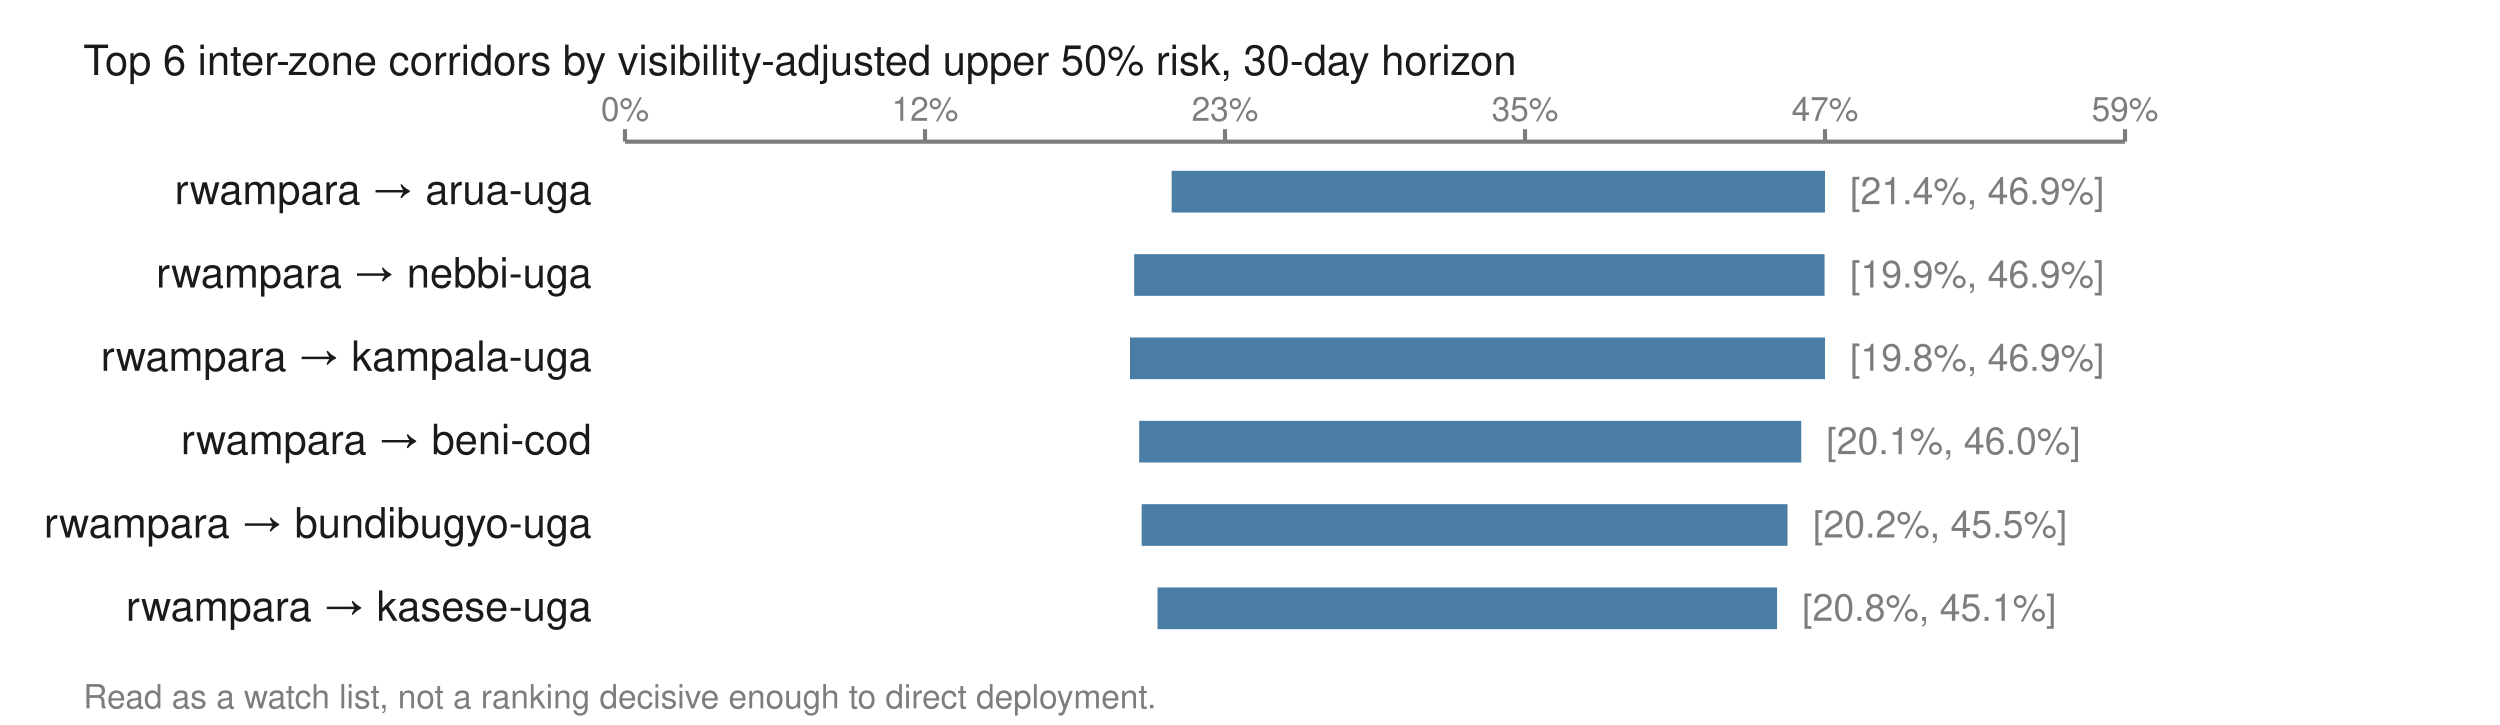
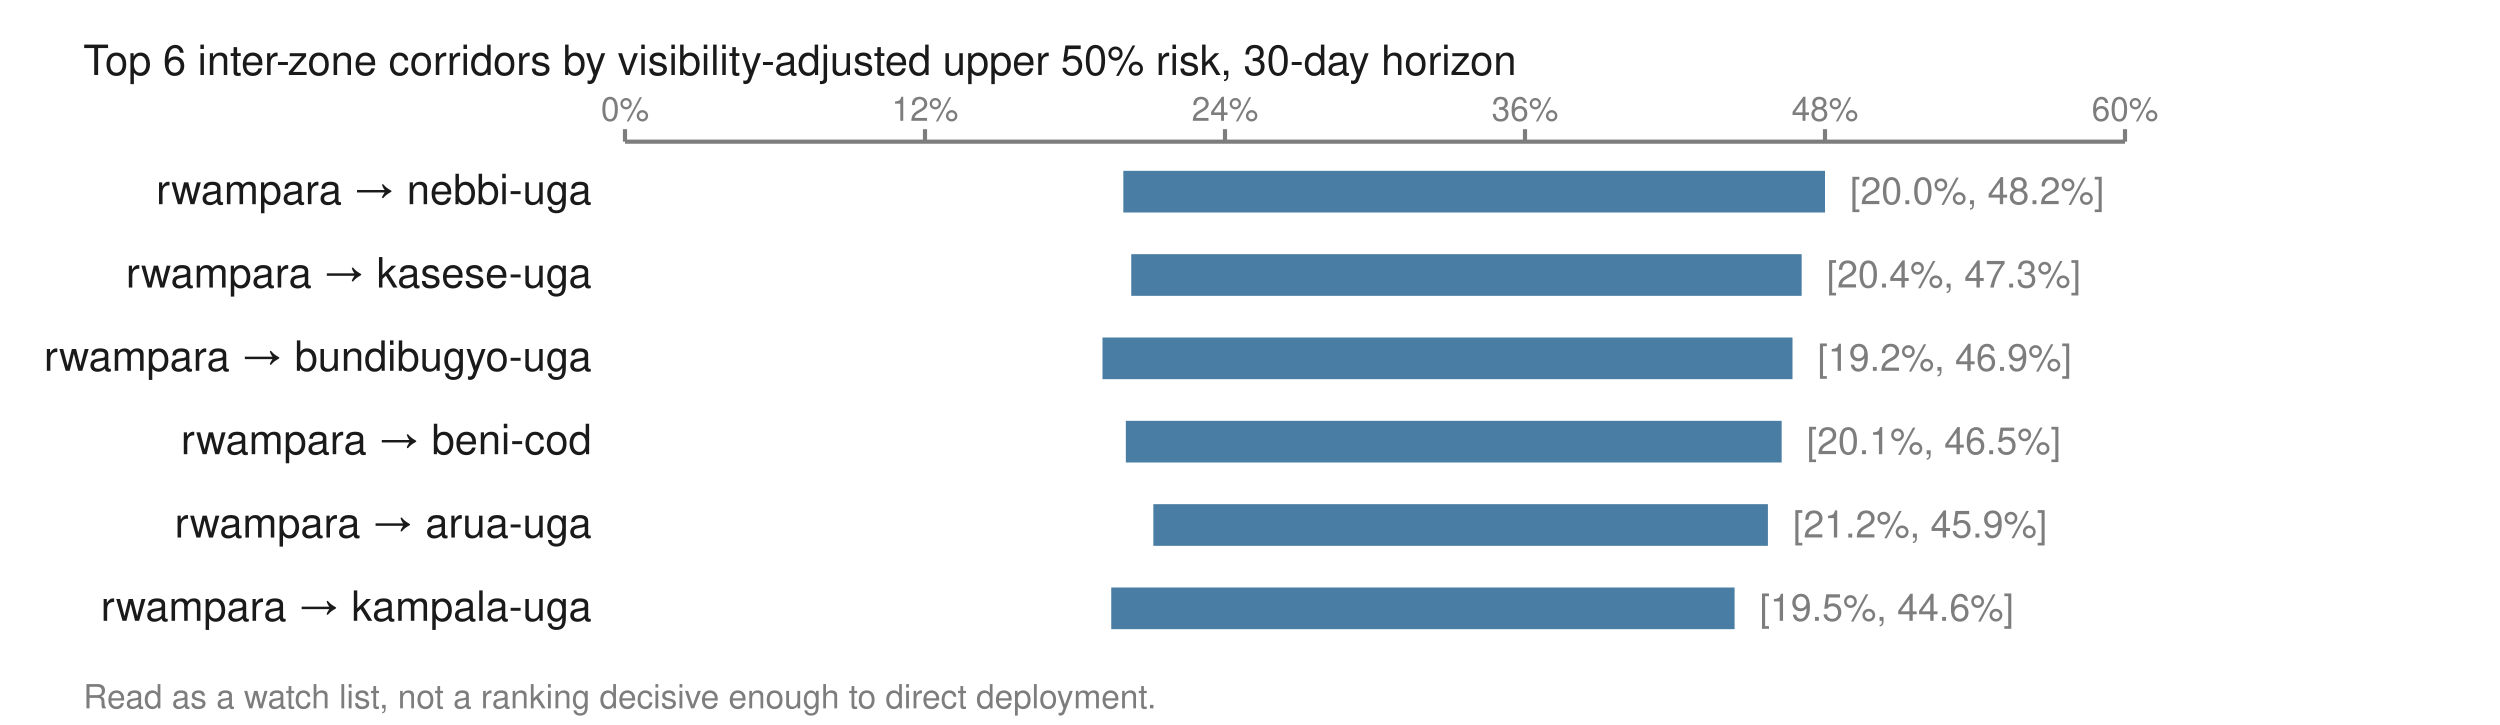
<svg xmlns="http://www.w3.org/2000/svg" viewBox="0 0 600 174" width="600" height="174" role="img" aria-labelledby="t">
  <text x="20.0" y="18.0" font-family="Helvetica,Arial,sans-serif" font-size="10" fill="#1a1a1a" font-weight="normal" text-anchor="start">Top 6 inter-zone corridors by visibility-adjusted upper 50% risk, 30-day horizon</text>
  <line x1="150.0" y1="34.0" x2="510.0" y2="34.0" stroke="#7d7d7d" stroke-width="1" />
  <line x1="150.0" y1="31.0" x2="150.0" y2="34.0" stroke="#7d7d7d" stroke-width="1" />
  <text x="150.0" y="29.0" font-family="Helvetica,Arial,sans-serif" font-size="8" fill="#7d7d7d" font-weight="normal" text-anchor="middle">0%</text>
  <line x1="222.0" y1="31.0" x2="222.0" y2="34.0" stroke="#7d7d7d" stroke-width="1" />
  <text x="222.0" y="29.0" font-family="Helvetica,Arial,sans-serif" font-size="8" fill="#7d7d7d" font-weight="normal" text-anchor="middle">12%</text>
  <line x1="294.0" y1="31.0" x2="294.0" y2="34.0" stroke="#7d7d7d" stroke-width="1" />
-   <text x="294.0" y="29.0" font-family="Helvetica,Arial,sans-serif" font-size="8" fill="#7d7d7d" font-weight="normal" text-anchor="middle">23%</text>
+   <text x="294.0" y="29.0" font-family="Helvetica,Arial,sans-serif" font-size="8" fill="#7d7d7d" font-weight="normal" text-anchor="middle">24%</text>
  <line x1="366.0" y1="31.0" x2="366.0" y2="34.0" stroke="#7d7d7d" stroke-width="1" />
-   <text x="366.0" y="29.0" font-family="Helvetica,Arial,sans-serif" font-size="8" fill="#7d7d7d" font-weight="normal" text-anchor="middle">35%</text>
+   <text x="366.0" y="29.0" font-family="Helvetica,Arial,sans-serif" font-size="8" fill="#7d7d7d" font-weight="normal" text-anchor="middle">36%</text>
  <line x1="438.0" y1="31.0" x2="438.0" y2="34.0" stroke="#7d7d7d" stroke-width="1" />
-   <text x="438.0" y="29.0" font-family="Helvetica,Arial,sans-serif" font-size="8" fill="#7d7d7d" font-weight="normal" text-anchor="middle">47%</text>
+   <text x="438.0" y="29.0" font-family="Helvetica,Arial,sans-serif" font-size="8" fill="#7d7d7d" font-weight="normal" text-anchor="middle">48%</text>
  <line x1="510.0" y1="31.0" x2="510.0" y2="34.0" stroke="#7d7d7d" stroke-width="1" />
-   <text x="510.0" y="29.0" font-family="Helvetica,Arial,sans-serif" font-size="8" fill="#7d7d7d" font-weight="normal" text-anchor="middle">59%</text>
-   <text x="142.0" y="49.0" font-family="Helvetica,Arial,sans-serif" font-size="10" fill="#1a1a1a" font-weight="normal" text-anchor="end">rwampara → arua-uga</text>
-   <rect x="281.2" y="41.0" width="156.8" height="10.0" fill="#4a7da3" />
-   <text x="444.0" y="49.0" font-family="Helvetica,Arial,sans-serif" font-size="9" fill="#7d7d7d" font-weight="normal" text-anchor="start">[21.4%, 46.9%]</text>
-   <text x="142.0" y="69.0" font-family="Helvetica,Arial,sans-serif" font-size="10" fill="#1a1a1a" font-weight="normal" text-anchor="end">rwampara → nebbi-uga</text>
-   <rect x="272.2" y="61.0" width="165.7" height="10.0" fill="#4a7da3" />
-   <text x="444.0" y="69.0" font-family="Helvetica,Arial,sans-serif" font-size="9" fill="#7d7d7d" font-weight="normal" text-anchor="start">[19.9%, 46.9%]</text>
-   <text x="142.0" y="89.0" font-family="Helvetica,Arial,sans-serif" font-size="10" fill="#1a1a1a" font-weight="normal" text-anchor="end">rwampara → kampala-uga</text>
-   <rect x="271.2" y="81.0" width="166.8" height="10.0" fill="#4a7da3" />
-   <text x="444.0" y="89.0" font-family="Helvetica,Arial,sans-serif" font-size="9" fill="#7d7d7d" font-weight="normal" text-anchor="start">[19.8%, 46.9%]</text>
+   <text x="510.0" y="29.0" font-family="Helvetica,Arial,sans-serif" font-size="8" fill="#7d7d7d" font-weight="normal" text-anchor="middle">60%</text>
+   <text x="142.0" y="49.0" font-family="Helvetica,Arial,sans-serif" font-size="10" fill="#1a1a1a" font-weight="normal" text-anchor="end">rwampara → nebbi-uga</text>
+   <rect x="269.6" y="41.0" width="168.4" height="10.0" fill="#4a7da3" />
+   <text x="444.0" y="49.0" font-family="Helvetica,Arial,sans-serif" font-size="9" fill="#7d7d7d" font-weight="normal" text-anchor="start">[20.0%, 48.2%]</text>
+   <text x="142.0" y="69.0" font-family="Helvetica,Arial,sans-serif" font-size="10" fill="#1a1a1a" font-weight="normal" text-anchor="end">rwampara → kasese-uga</text>
+   <rect x="271.5" y="61.0" width="160.9" height="10.0" fill="#4a7da3" />
+   <text x="438.4" y="69.0" font-family="Helvetica,Arial,sans-serif" font-size="9" fill="#7d7d7d" font-weight="normal" text-anchor="start">[20.4%, 47.3%]</text>
+   <text x="142.0" y="89.0" font-family="Helvetica,Arial,sans-serif" font-size="10" fill="#1a1a1a" font-weight="normal" text-anchor="end">rwampara → bundibugyo-uga</text>
+   <rect x="264.6" y="81.0" width="165.6" height="10.0" fill="#4a7da3" />
+   <text x="436.2" y="89.0" font-family="Helvetica,Arial,sans-serif" font-size="9" fill="#7d7d7d" font-weight="normal" text-anchor="start">[19.2%, 46.9%]</text>
  <text x="142.0" y="109.0" font-family="Helvetica,Arial,sans-serif" font-size="10" fill="#1a1a1a" font-weight="normal" text-anchor="end">rwampara → beni-cod</text>
-   <rect x="273.4" y="101.0" width="158.9" height="10.0" fill="#4a7da3" />
-   <text x="438.3" y="109.0" font-family="Helvetica,Arial,sans-serif" font-size="9" fill="#7d7d7d" font-weight="normal" text-anchor="start">[20.1%, 46.0%]</text>
-   <text x="142.0" y="129.0" font-family="Helvetica,Arial,sans-serif" font-size="10" fill="#1a1a1a" font-weight="normal" text-anchor="end">rwampara → bundibugyo-uga</text>
-   <rect x="274.0" y="121.0" width="155.0" height="10.0" fill="#4a7da3" />
-   <text x="435.1" y="129.0" font-family="Helvetica,Arial,sans-serif" font-size="9" fill="#7d7d7d" font-weight="normal" text-anchor="start">[20.2%, 45.5%]</text>
-   <text x="142.0" y="149.0" font-family="Helvetica,Arial,sans-serif" font-size="10" fill="#1a1a1a" font-weight="normal" text-anchor="end">rwampara → kasese-uga</text>
-   <rect x="277.8" y="141.0" width="148.7" height="10.0" fill="#4a7da3" />
-   <text x="432.5" y="149.0" font-family="Helvetica,Arial,sans-serif" font-size="9" fill="#7d7d7d" font-weight="normal" text-anchor="start">[20.8%, 45.1%]</text>
+   <rect x="270.2" y="101.0" width="157.4" height="10.0" fill="#4a7da3" />
+   <text x="433.6" y="109.0" font-family="Helvetica,Arial,sans-serif" font-size="9" fill="#7d7d7d" font-weight="normal" text-anchor="start">[20.1%, 46.5%]</text>
+   <text x="142.0" y="129.0" font-family="Helvetica,Arial,sans-serif" font-size="10" fill="#1a1a1a" font-weight="normal" text-anchor="end">rwampara → arua-uga</text>
+   <rect x="276.8" y="121.0" width="147.5" height="10.0" fill="#4a7da3" />
+   <text x="430.3" y="129.0" font-family="Helvetica,Arial,sans-serif" font-size="9" fill="#7d7d7d" font-weight="normal" text-anchor="start">[21.2%, 45.9%]</text>
+   <text x="142.0" y="149.0" font-family="Helvetica,Arial,sans-serif" font-size="10" fill="#1a1a1a" font-weight="normal" text-anchor="end">rwampara → kampala-uga</text>
+   <rect x="266.7" y="141.0" width="149.6" height="10.0" fill="#4a7da3" />
+   <text x="422.3" y="149.0" font-family="Helvetica,Arial,sans-serif" font-size="9" fill="#7d7d7d" font-weight="normal" text-anchor="start">[19.5%, 44.6%]</text>
  <text x="20.0" y="170.0" font-family="Helvetica,Arial,sans-serif" font-size="8" fill="#7d7d7d" font-weight="normal" text-anchor="start">Read as a watch list, not a ranking decisive enough to direct deployment.</text>
</svg>
